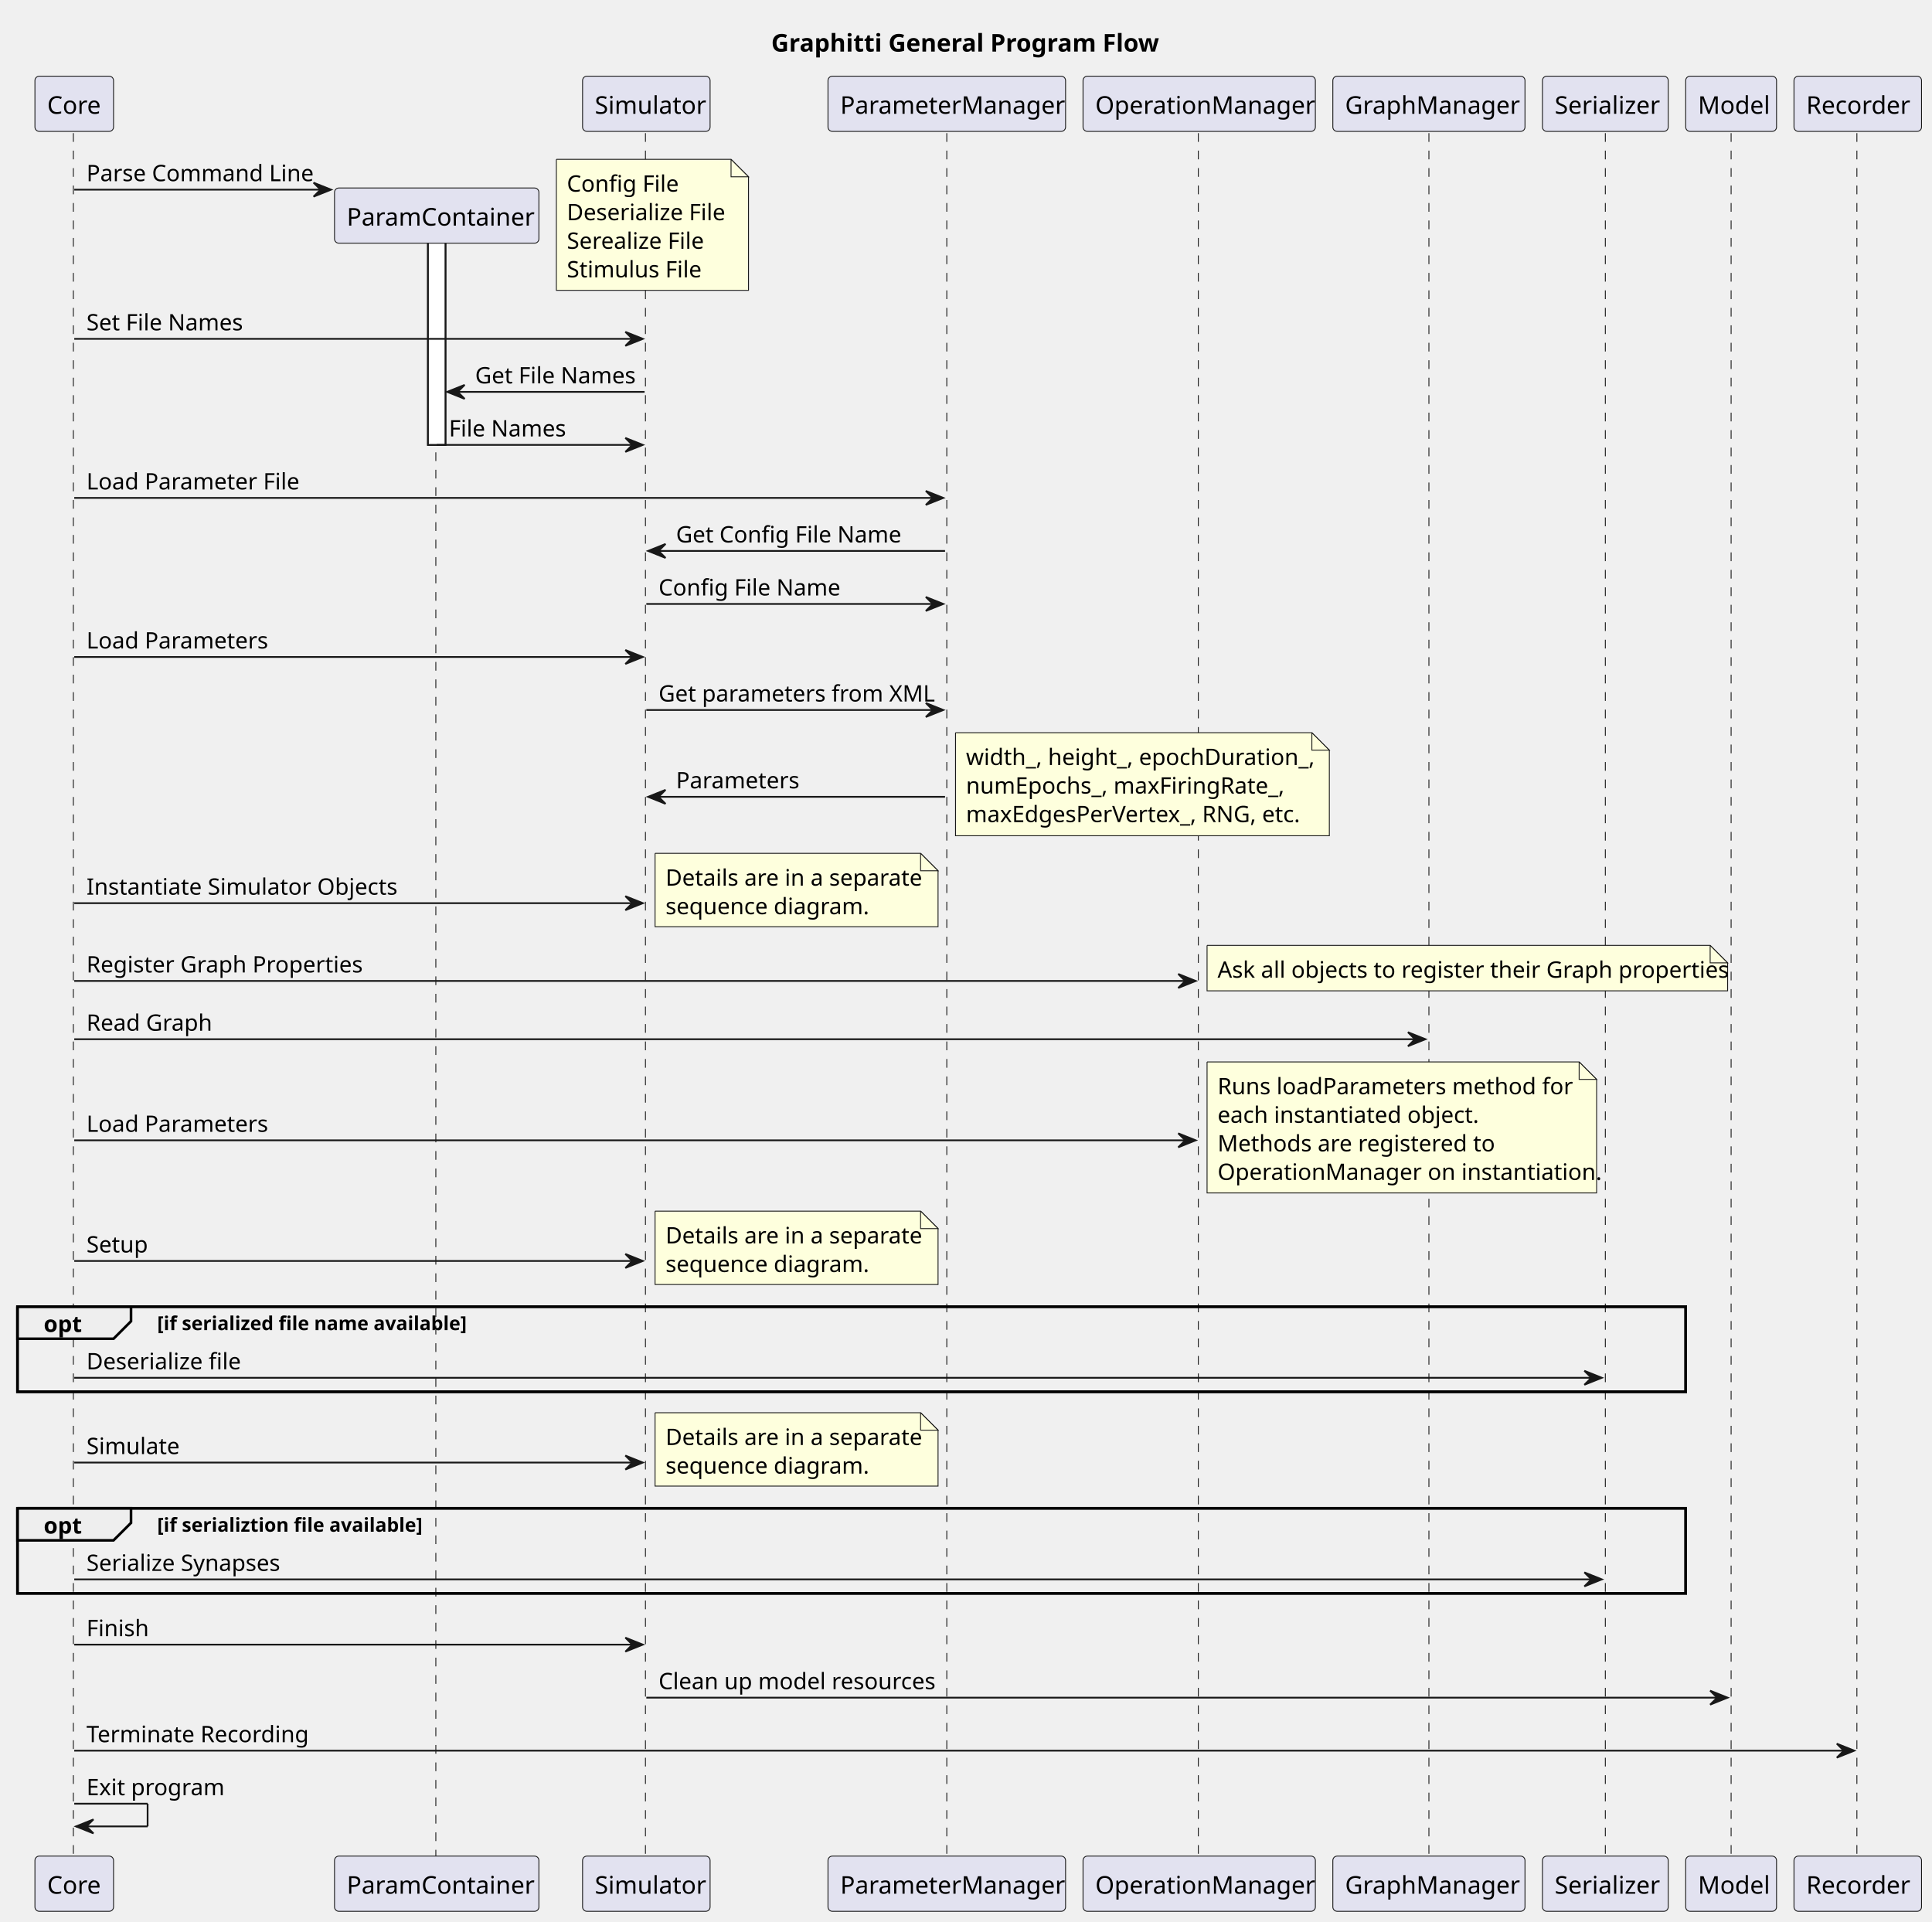
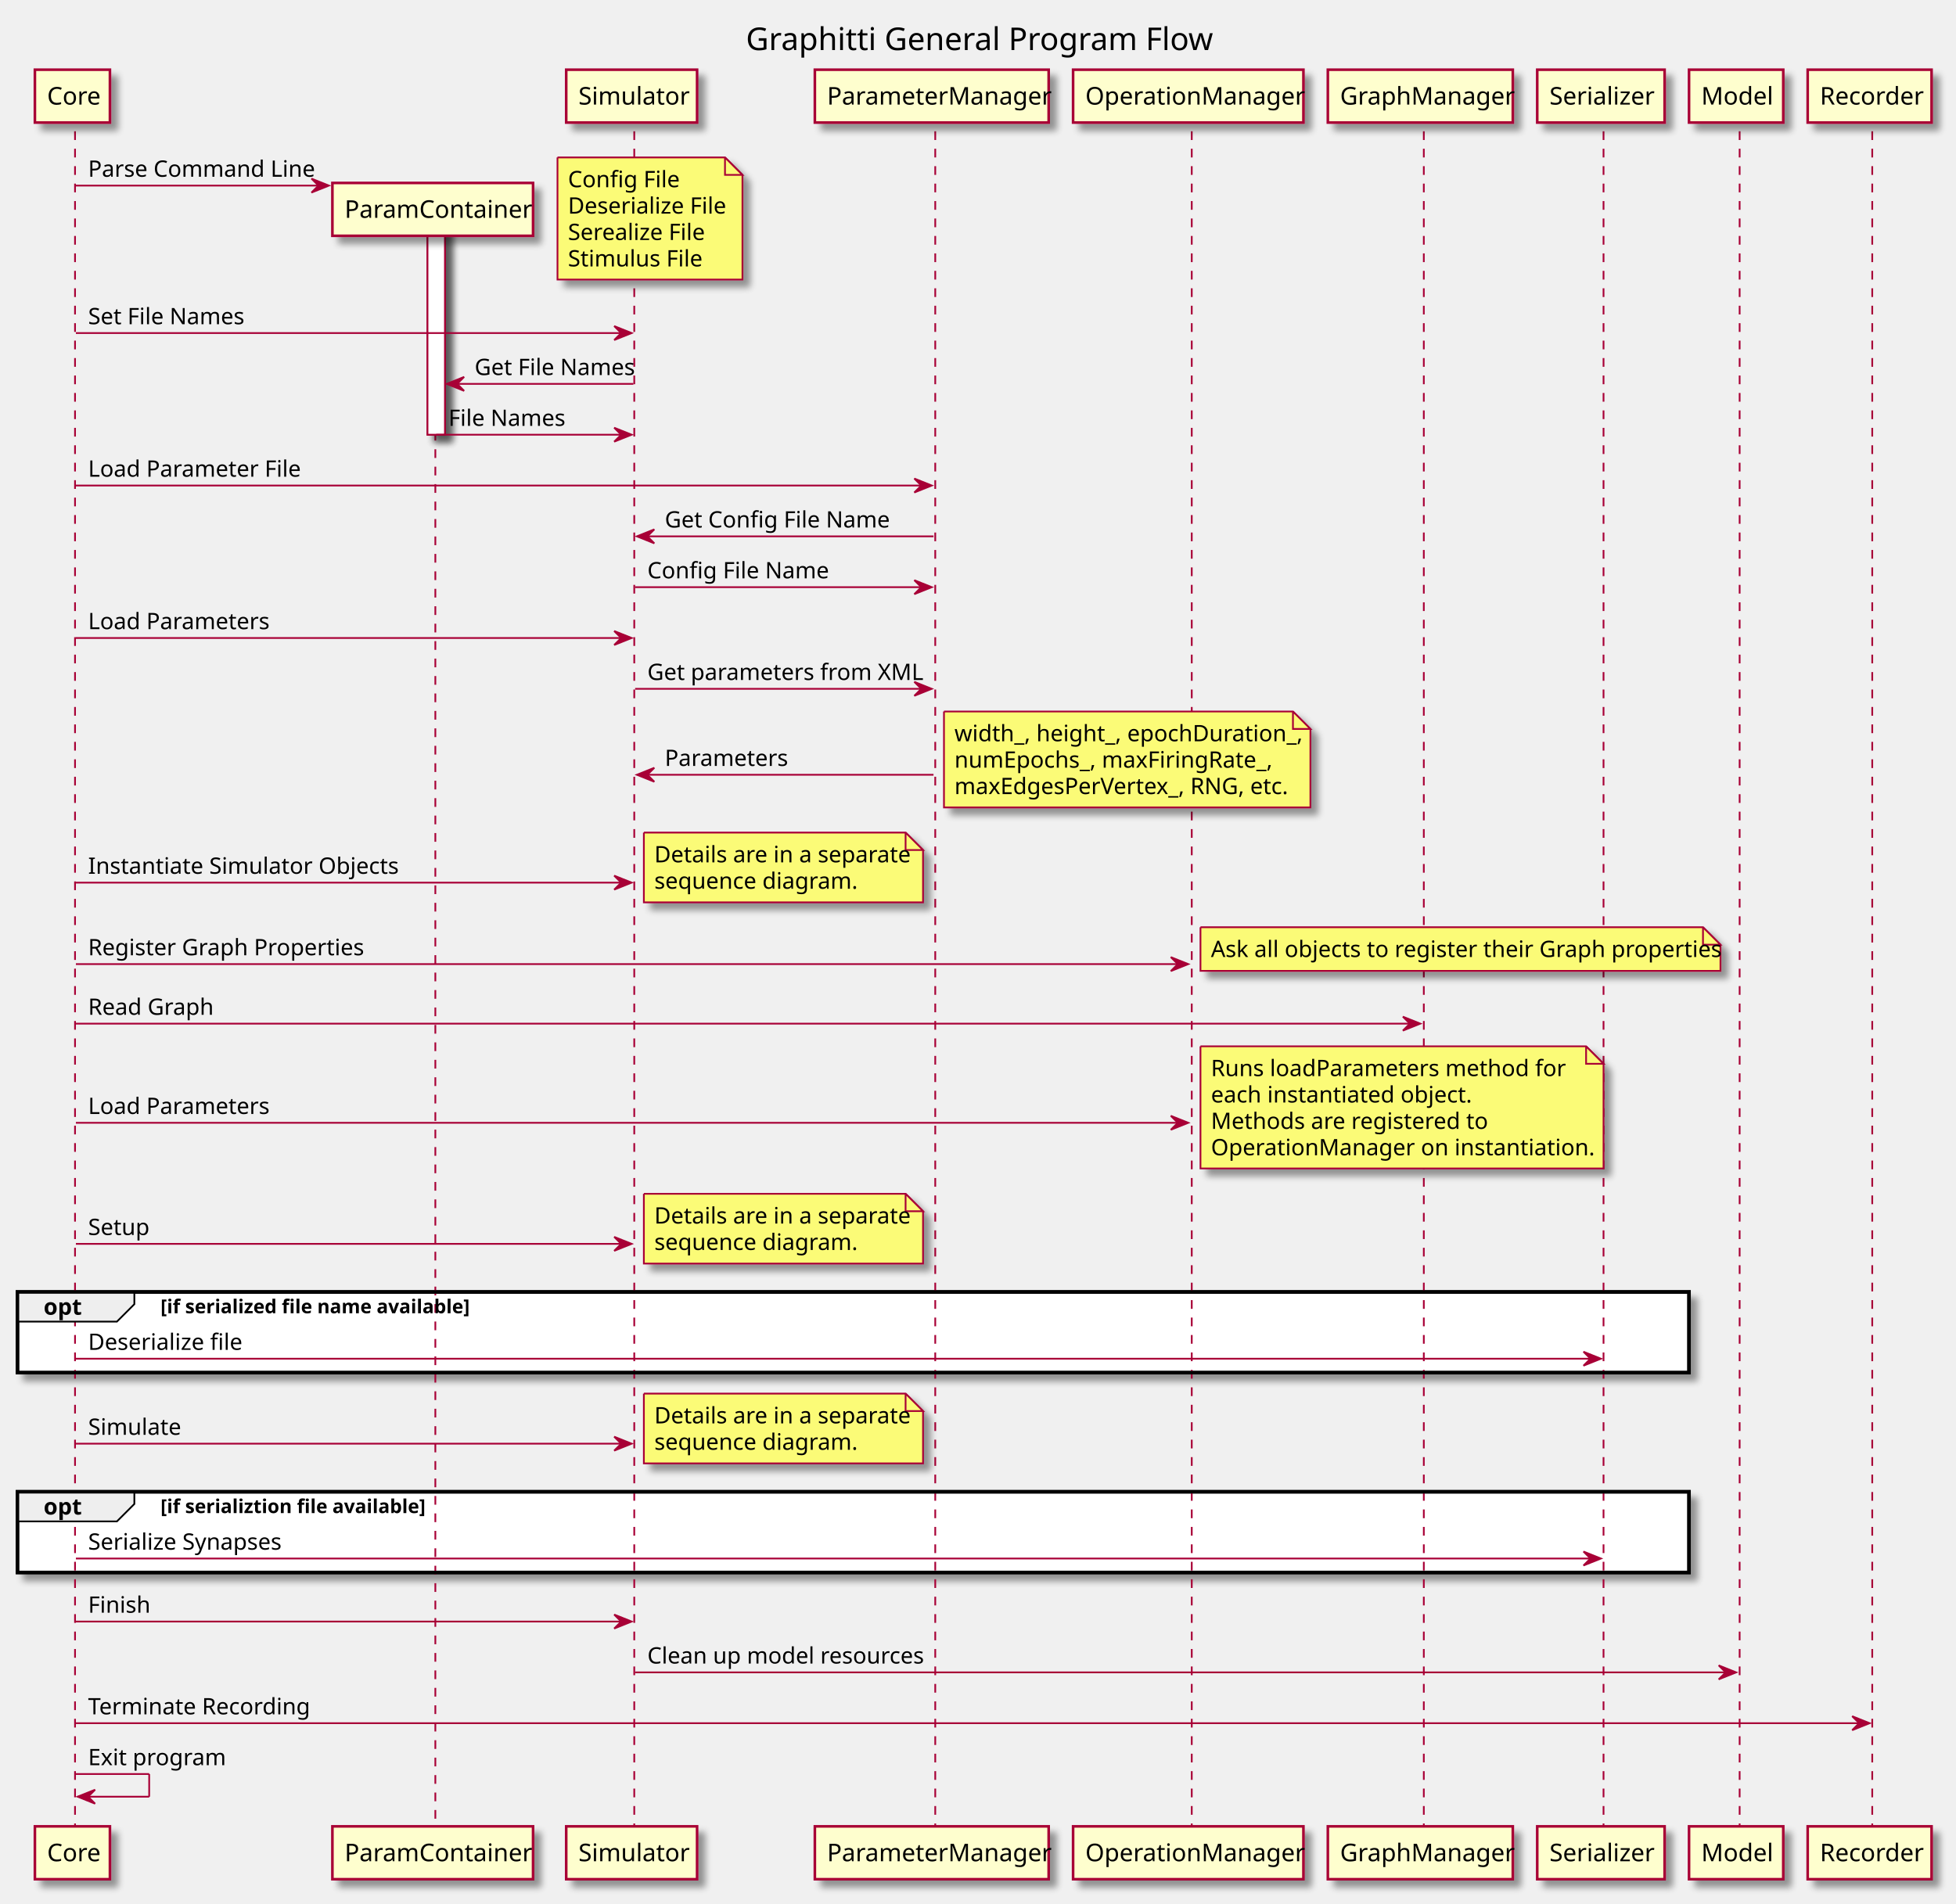
- <svg xmlns="http://www.w3.org/2000/svg" contentStyleType="text/css" height="1100px" preserveAspectRatio="none" style="width:1106px;height:1100px;background:#FFFFFF;" version="1.1" viewBox="0 0 1106 1100" width="1106px" zoomAndPan="magnify">
-   <defs />
+ <svg xmlns="http://www.w3.org/2000/svg" contentScriptType="application/ecmascript" contentStyleType="text/css" height="1091px" preserveAspectRatio="none" style="width:1121px;height:1091px;" version="1.1" viewBox="0 0 1121 1091" width="1121px" zoomAndPan="magnify">
+   <defs>
+     <filter height="300%" id="f3e8uqb66yfx1" width="300%" x="-1" y="-1">
+       <feGaussianBlur result="blurOut" stdDeviation="2.0" />
+       <feColorMatrix in="blurOut" result="blurOut2" type="matrix" values="0 0 0 0 0 0 0 0 0 0 0 0 0 0 0 0 0 0 .4 0" />
+       <feOffset dx="4.0" dy="4.0" in="blurOut2" result="blurOut3" />
+       <feBlend in="SourceGraphic" in2="blurOut3" mode="normal" />
+     </filter>
+   </defs>
  <g>
-     <rect fill="none" height="27.609" id="_title" style="stroke:none;stroke-width:1.0;" width="231" x="436.5" y="10" />
-     <text fill="#000000" font-family="sans-serif" font-size="14" font-weight="bold" lengthAdjust="spacing" textLength="221" x="441.5" y="29.533">Graphitti General Program Flow</text>
-     <rect fill="#FFFFFF" height="136.109" style="stroke:#181818;stroke-width:1.0;" width="10" x="245" y="118.57" />
-     <rect fill="none" height="48.703" style="stroke:#000000;stroke-width:1.5;" width="955" x="10" y="748.008" />
-     <rect fill="none" height="48.703" style="stroke:#000000;stroke-width:1.5;" width="955" x="10" y="863.414" />
-     <line style="stroke:#181818;stroke-width:0.5;stroke-dasharray:5.0,5.0;" x1="42" x2="42" y1="76.219" y2="1063.523" />
-     <line style="stroke:#181818;stroke-width:0.5;stroke-dasharray:5.0,5.0;" x1="249.5" x2="249.5" y1="138.922" y2="1063.523" />
-     <line style="stroke:#181818;stroke-width:0.5;stroke-dasharray:5.0,5.0;" x1="369.5" x2="369.5" y1="76.219" y2="1063.523" />
-     <line style="stroke:#181818;stroke-width:0.5;stroke-dasharray:5.0,5.0;" x1="542" x2="542" y1="76.219" y2="1063.523" />
-     <line style="stroke:#181818;stroke-width:0.5;stroke-dasharray:5.0,5.0;" x1="686" x2="686" y1="76.219" y2="1063.523" />
-     <line style="stroke:#181818;stroke-width:0.5;stroke-dasharray:5.0,5.0;" x1="818" x2="818" y1="76.219" y2="1063.523" />
-     <line style="stroke:#181818;stroke-width:0.5;stroke-dasharray:5.0,5.0;" x1="919" x2="919" y1="76.219" y2="1063.523" />
-     <line style="stroke:#181818;stroke-width:0.5;stroke-dasharray:5.0,5.0;" x1="991" x2="991" y1="76.219" y2="1063.523" />
-     <line style="stroke:#181818;stroke-width:0.5;stroke-dasharray:5.0,5.0;" x1="1063" x2="1063" y1="76.219" y2="1063.523" />
-     <rect fill="#E2E2F0" height="31.609" rx="2.5" ry="2.5" style="stroke:#181818;stroke-width:0.5;" width="45" x="20" y="43.609" />
-     <text fill="#000000" font-family="sans-serif" font-size="14" lengthAdjust="spacing" textLength="31" x="27" y="65.143">Core</text>
-     <rect fill="#E2E2F0" height="31.609" rx="2.5" ry="2.5" style="stroke:#181818;stroke-width:0.5;" width="45" x="20" y="1062.523" />
-     <text fill="#000000" font-family="sans-serif" font-size="14" lengthAdjust="spacing" textLength="31" x="27" y="1084.057">Core</text>
-     <rect fill="#E2E2F0" height="31.609" rx="2.5" ry="2.5" style="stroke:#181818;stroke-width:0.5;" width="117" x="191.5" y="1062.523" />
-     <text fill="#000000" font-family="sans-serif" font-size="14" lengthAdjust="spacing" textLength="103" x="198.5" y="1084.057">ParamContainer</text>
-     <rect fill="#E2E2F0" height="31.609" rx="2.5" ry="2.5" style="stroke:#181818;stroke-width:0.5;" width="73" x="333.5" y="43.609" />
-     <text fill="#000000" font-family="sans-serif" font-size="14" lengthAdjust="spacing" textLength="59" x="340.5" y="65.143">Simulator</text>
-     <rect fill="#E2E2F0" height="31.609" rx="2.5" ry="2.5" style="stroke:#181818;stroke-width:0.5;" width="73" x="333.5" y="1062.523" />
-     <text fill="#000000" font-family="sans-serif" font-size="14" lengthAdjust="spacing" textLength="59" x="340.5" y="1084.057">Simulator</text>
-     <rect fill="#E2E2F0" height="31.609" rx="2.5" ry="2.5" style="stroke:#181818;stroke-width:0.5;" width="136" x="474" y="43.609" />
-     <text fill="#000000" font-family="sans-serif" font-size="14" lengthAdjust="spacing" textLength="122" x="481" y="65.143">ParameterManager</text>
-     <rect fill="#E2E2F0" height="31.609" rx="2.5" ry="2.5" style="stroke:#181818;stroke-width:0.5;" width="136" x="474" y="1062.523" />
-     <text fill="#000000" font-family="sans-serif" font-size="14" lengthAdjust="spacing" textLength="122" x="481" y="1084.057">ParameterManager</text>
-     <rect fill="#E2E2F0" height="31.609" rx="2.5" ry="2.5" style="stroke:#181818;stroke-width:0.5;" width="133" x="620" y="43.609" />
-     <text fill="#000000" font-family="sans-serif" font-size="14" lengthAdjust="spacing" textLength="119" x="627" y="65.143">OperationManager</text>
-     <rect fill="#E2E2F0" height="31.609" rx="2.5" ry="2.5" style="stroke:#181818;stroke-width:0.5;" width="133" x="620" y="1062.523" />
-     <text fill="#000000" font-family="sans-serif" font-size="14" lengthAdjust="spacing" textLength="119" x="627" y="1084.057">OperationManager</text>
-     <rect fill="#E2E2F0" height="31.609" rx="2.5" ry="2.5" style="stroke:#181818;stroke-width:0.5;" width="110" x="763" y="43.609" />
-     <text fill="#000000" font-family="sans-serif" font-size="14" lengthAdjust="spacing" textLength="96" x="770" y="65.143">GraphManager</text>
-     <rect fill="#E2E2F0" height="31.609" rx="2.5" ry="2.5" style="stroke:#181818;stroke-width:0.5;" width="110" x="763" y="1062.523" />
-     <text fill="#000000" font-family="sans-serif" font-size="14" lengthAdjust="spacing" textLength="96" x="770" y="1084.057">GraphManager</text>
-     <rect fill="#E2E2F0" height="31.609" rx="2.5" ry="2.5" style="stroke:#181818;stroke-width:0.5;" width="72" x="883" y="43.609" />
-     <text fill="#000000" font-family="sans-serif" font-size="14" lengthAdjust="spacing" textLength="58" x="890" y="65.143">Serializer</text>
-     <rect fill="#E2E2F0" height="31.609" rx="2.5" ry="2.5" style="stroke:#181818;stroke-width:0.5;" width="72" x="883" y="1062.523" />
-     <text fill="#000000" font-family="sans-serif" font-size="14" lengthAdjust="spacing" textLength="58" x="890" y="1084.057">Serializer</text>
-     <rect fill="#E2E2F0" height="31.609" rx="2.5" ry="2.5" style="stroke:#181818;stroke-width:0.5;" width="52" x="965" y="43.609" />
-     <text fill="#000000" font-family="sans-serif" font-size="14" lengthAdjust="spacing" textLength="38" x="972" y="65.143">Model</text>
-     <rect fill="#E2E2F0" height="31.609" rx="2.5" ry="2.5" style="stroke:#181818;stroke-width:0.5;" width="52" x="965" y="1062.523" />
-     <text fill="#000000" font-family="sans-serif" font-size="14" lengthAdjust="spacing" textLength="38" x="972" y="1084.057">Model</text>
-     <rect fill="#E2E2F0" height="31.609" rx="2.5" ry="2.5" style="stroke:#181818;stroke-width:0.5;" width="73" x="1027" y="43.609" />
-     <text fill="#000000" font-family="sans-serif" font-size="14" lengthAdjust="spacing" textLength="59" x="1034" y="65.143">Recorder</text>
-     <rect fill="#E2E2F0" height="31.609" rx="2.5" ry="2.5" style="stroke:#181818;stroke-width:0.5;" width="73" x="1027" y="1062.523" />
-     <text fill="#000000" font-family="sans-serif" font-size="14" lengthAdjust="spacing" textLength="59" x="1034" y="1084.057">Recorder</text>
-     <rect fill="#FFFFFF" height="136.109" style="stroke:#181818;stroke-width:1.0;" width="10" x="245" y="118.57" />
-     <polygon fill="#181818" points="179.5,104.57,189.5,108.57,179.5,112.57,183.5,108.57" style="stroke:#181818;stroke-width:1.0;" />
-     <line style="stroke:#181818;stroke-width:1.0;" x1="42.5" x2="185.5" y1="108.57" y2="108.57" />
-     <text fill="#000000" font-family="sans-serif" font-size="13" lengthAdjust="spacing" textLength="125" x="49.5" y="103.714">Parse Command Line</text>
-     <rect fill="#E2E2F0" height="31.609" rx="2.5" ry="2.5" style="stroke:#181818;stroke-width:0.5;" width="117" x="191.5" y="107.617" />
-     <text fill="#000000" font-family="sans-serif" font-size="14" lengthAdjust="spacing" textLength="103" x="198.5" y="129.15">ParamContainer</text>
-     <path d="M318.5,91.219 L318.5,166.219 L428.5,166.219 L428.5,101.219 L418.5,91.219 L318.5,91.219 " fill="#FEFFDD" style="stroke:#181818;stroke-width:0.5;" />
-     <path d="M418.5,91.219 L418.5,101.219 L428.5,101.219 L418.5,91.219 " fill="#FEFFDD" style="stroke:#181818;stroke-width:0.5;" />
-     <text fill="#000000" font-family="sans-serif" font-size="13" lengthAdjust="spacing" textLength="61" x="324.5" y="109.714">Config File</text>
-     <text fill="#000000" font-family="sans-serif" font-size="13" lengthAdjust="spacing" textLength="89" x="324.5" y="126.065">Deserialize File</text>
-     <text fill="#000000" font-family="sans-serif" font-size="13" lengthAdjust="spacing" textLength="79" x="324.5" y="142.417">Serealize File</text>
-     <text fill="#000000" font-family="sans-serif" font-size="13" lengthAdjust="spacing" textLength="76" x="324.5" y="158.769">Stimulus File</text>
-     <polygon fill="#181818" points="358,189.977,368,193.977,358,197.977,362,193.977" style="stroke:#181818;stroke-width:1.0;" />
-     <line style="stroke:#181818;stroke-width:1.0;" x1="42.5" x2="364" y1="193.977" y2="193.977" />
-     <text fill="#000000" font-family="sans-serif" font-size="13" lengthAdjust="spacing" textLength="90" x="49.5" y="189.12">Set File Names</text>
-     <polygon fill="#181818" points="266,220.328,256,224.328,266,228.328,262,224.328" style="stroke:#181818;stroke-width:1.0;" />
-     <line style="stroke:#181818;stroke-width:1.0;" x1="260" x2="369" y1="224.328" y2="224.328" />
-     <text fill="#000000" font-family="sans-serif" font-size="13" lengthAdjust="spacing" textLength="91" x="272" y="219.472">Get File Names</text>
-     <polygon fill="#181818" points="358,250.68,368,254.68,358,258.68,362,254.68" style="stroke:#181818;stroke-width:1.0;" />
-     <line style="stroke:#181818;stroke-width:1.0;" x1="250" x2="364" y1="254.68" y2="254.68" />
-     <text fill="#000000" font-family="sans-serif" font-size="13" lengthAdjust="spacing" textLength="66" x="257" y="249.823">File Names</text>
-     <polygon fill="#181818" points="530,281.031,540,285.031,530,289.031,534,285.031" style="stroke:#181818;stroke-width:1.0;" />
-     <line style="stroke:#181818;stroke-width:1.0;" x1="42.5" x2="536" y1="285.031" y2="285.031" />
-     <text fill="#000000" font-family="sans-serif" font-size="13" lengthAdjust="spacing" textLength="117" x="49.5" y="280.175">Load Parameter File</text>
-     <polygon fill="#181818" points="381,311.383,371,315.383,381,319.383,377,315.383" style="stroke:#181818;stroke-width:1.0;" />
-     <line style="stroke:#181818;stroke-width:1.0;" x1="375" x2="541" y1="315.383" y2="315.383" />
-     <text fill="#000000" font-family="sans-serif" font-size="13" lengthAdjust="spacing" textLength="124" x="387" y="310.526">Get Config File Name</text>
-     <polygon fill="#181818" points="530,341.734,540,345.734,530,349.734,534,345.734" style="stroke:#181818;stroke-width:1.0;" />
-     <line style="stroke:#181818;stroke-width:1.0;" x1="370" x2="536" y1="345.734" y2="345.734" />
-     <text fill="#000000" font-family="sans-serif" font-size="13" lengthAdjust="spacing" textLength="99" x="377" y="340.878">Config File Name</text>
-     <polygon fill="#181818" points="358,372.086,368,376.086,358,380.086,362,376.086" style="stroke:#181818;stroke-width:1.0;" />
-     <line style="stroke:#181818;stroke-width:1.0;" x1="42.5" x2="364" y1="376.086" y2="376.086" />
-     <text fill="#000000" font-family="sans-serif" font-size="13" lengthAdjust="spacing" textLength="99" x="49.5" y="371.229">Load Parameters</text>
-     <polygon fill="#181818" points="530,402.438,540,406.438,530,410.438,534,406.438" style="stroke:#181818;stroke-width:1.0;" />
-     <line style="stroke:#181818;stroke-width:1.0;" x1="370" x2="536" y1="406.438" y2="406.438" />
-     <text fill="#000000" font-family="sans-serif" font-size="13" lengthAdjust="spacing" textLength="148" x="377" y="401.581">Get parameters from XML</text>
-     <polygon fill="#181818" points="381,452.141,371,456.141,381,460.141,377,456.141" style="stroke:#181818;stroke-width:1.0;" />
-     <line style="stroke:#181818;stroke-width:1.0;" x1="375" x2="541" y1="456.141" y2="456.141" />
-     <text fill="#000000" font-family="sans-serif" font-size="13" lengthAdjust="spacing" textLength="67" x="387" y="451.284">Parameters</text>
-     <path d="M547,419.438 L547,478.438 L761,478.438 L761,429.438 L751,419.438 L547,419.438 " fill="#FEFFDD" style="stroke:#181818;stroke-width:0.5;" />
-     <path d="M751,419.438 L751,429.438 L761,429.438 L751,419.438 " fill="#FEFFDD" style="stroke:#181818;stroke-width:0.5;" />
-     <text fill="#000000" font-family="sans-serif" font-size="13" lengthAdjust="spacing" textLength="189" x="553" y="437.933">width_, height_, epochDuration_,</text>
-     <text fill="#000000" font-family="sans-serif" font-size="13" lengthAdjust="spacing" textLength="179" x="553" y="454.284">numEpochs_, maxFiringRate_,</text>
-     <text fill="#000000" font-family="sans-serif" font-size="13" lengthAdjust="spacing" textLength="193" x="553" y="470.636">maxEdgesPerVertex_, RNG, etc.</text>
-     <polygon fill="#181818" points="358,513.019,368,517.019,358,521.019,362,517.019" style="stroke:#181818;stroke-width:1.0;" />
-     <line style="stroke:#181818;stroke-width:1.0;" x1="42.5" x2="364" y1="517.019" y2="517.019" />
-     <text fill="#000000" font-family="sans-serif" font-size="13" lengthAdjust="spacing" textLength="168" x="49.5" y="512.163">Instantiate Simulator Objects</text>
-     <path d="M375,488.492 L375,530.492 L537,530.492 L537,498.492 L527,488.492 L375,488.492 " fill="#FEFFDD" style="stroke:#181818;stroke-width:0.5;" />
-     <path d="M527,488.492 L527,498.492 L537,498.492 L527,488.492 " fill="#FEFFDD" style="stroke:#181818;stroke-width:0.5;" />
-     <text fill="#000000" font-family="sans-serif" font-size="13" lengthAdjust="spacing" textLength="141" x="381" y="506.987">Details are in a separate</text>
-     <text fill="#000000" font-family="sans-serif" font-size="13" lengthAdjust="spacing" textLength="110" x="381" y="523.339">sequence diagram.</text>
-     <polygon fill="#181818" points="674.5,557.547,684.5,561.547,674.5,565.547,678.5,561.547" style="stroke:#181818;stroke-width:1.0;" />
-     <line style="stroke:#181818;stroke-width:1.0;" x1="42.5" x2="680.5" y1="561.547" y2="561.547" />
-     <text fill="#000000" font-family="sans-serif" font-size="13" lengthAdjust="spacing" textLength="150" x="49.5" y="556.69">Register Graph Properties</text>
-     <path d="M691,541.195 L691,567.195 L989,567.195 L989,551.195 L979,541.195 L691,541.195 " fill="#FEFFDD" style="stroke:#181818;stroke-width:0.5;" />
-     <path d="M979,541.195 L979,551.195 L989,551.195 L979,541.195 " fill="#FEFFDD" style="stroke:#181818;stroke-width:0.5;" />
-     <text fill="#000000" font-family="sans-serif" font-size="13" lengthAdjust="spacing" textLength="277" x="697" y="559.69">Ask all objects to register their Graph properties</text>
-     <polygon fill="#181818" points="806,590.898,816,594.898,806,598.898,810,594.898" style="stroke:#181818;stroke-width:1.0;" />
-     <line style="stroke:#181818;stroke-width:1.0;" x1="42.5" x2="812" y1="594.898" y2="594.898" />
-     <text fill="#000000" font-family="sans-serif" font-size="13" lengthAdjust="spacing" textLength="69" x="49.5" y="590.042">Read Graph</text>
-     <polygon fill="#181818" points="674.5,648.777,684.5,652.777,674.5,656.777,678.5,652.777" style="stroke:#181818;stroke-width:1.0;" />
-     <line style="stroke:#181818;stroke-width:1.0;" x1="42.5" x2="680.5" y1="652.777" y2="652.777" />
-     <text fill="#000000" font-family="sans-serif" font-size="13" lengthAdjust="spacing" textLength="99" x="49.5" y="647.921">Load Parameters</text>
-     <path d="M691,607.898 L691,682.898 L914,682.898 L914,617.898 L904,607.898 L691,607.898 " fill="#FEFFDD" style="stroke:#181818;stroke-width:0.5;" />
-     <path d="M904,607.898 L904,617.898 L914,617.898 L904,607.898 " fill="#FEFFDD" style="stroke:#181818;stroke-width:0.5;" />
-     <text fill="#000000" font-family="sans-serif" font-size="13" lengthAdjust="spacing" textLength="190" x="697" y="626.394">Runs loadParameters method for</text>
-     <text fill="#000000" font-family="sans-serif" font-size="13" lengthAdjust="spacing" textLength="142" x="697" y="642.745">each instantiated object.</text>
-     <text fill="#000000" font-family="sans-serif" font-size="13" lengthAdjust="spacing" textLength="148" x="697" y="659.097">Methods are registered to</text>
-     <text fill="#000000" font-family="sans-serif" font-size="13" lengthAdjust="spacing" textLength="202" x="697" y="675.448">OperationManager on instantiation.</text>
-     <polygon fill="#181818" points="358,717.832,368,721.832,358,725.832,362,721.832" style="stroke:#181818;stroke-width:1.0;" />
-     <line style="stroke:#181818;stroke-width:1.0;" x1="42.5" x2="364" y1="721.832" y2="721.832" />
-     <text fill="#000000" font-family="sans-serif" font-size="13" lengthAdjust="spacing" textLength="34" x="49.5" y="716.976">Setup</text>
-     <path d="M375,693.305 L375,735.305 L537,735.305 L537,703.305 L527,693.305 L375,693.305 " fill="#FEFFDD" style="stroke:#181818;stroke-width:0.5;" />
-     <path d="M527,693.305 L527,703.305 L537,703.305 L527,693.305 " fill="#FEFFDD" style="stroke:#181818;stroke-width:0.5;" />
-     <text fill="#000000" font-family="sans-serif" font-size="13" lengthAdjust="spacing" textLength="141" x="381" y="711.8">Details are in a separate</text>
-     <text fill="#000000" font-family="sans-serif" font-size="13" lengthAdjust="spacing" textLength="110" x="381" y="728.151">sequence diagram.</text>
-     <path d="M10,748.008 L75,748.008 L75,756.359 L65,766.359 L10,766.359 L10,748.008 " fill="#EEEEEE" style="stroke:#000000;stroke-width:1.5;" />
-     <rect fill="none" height="48.703" style="stroke:#000000;stroke-width:1.5;" width="955" x="10" y="748.008" />
-     <text fill="#000000" font-family="sans-serif" font-size="13" font-weight="bold" lengthAdjust="spacing" textLength="20" x="25" y="762.503">opt</text>
-     <text fill="#000000" font-family="sans-serif" font-size="11" font-weight="bold" lengthAdjust="spacing" textLength="176" x="90" y="761.427">[if serialized file name available]</text>
-     <polygon fill="#181818" points="907,784.711,917,788.711,907,792.711,911,788.711" style="stroke:#181818;stroke-width:1.0;" />
-     <line style="stroke:#181818;stroke-width:1.0;" x1="42.5" x2="913" y1="788.711" y2="788.711" />
-     <text fill="#000000" font-family="sans-serif" font-size="13" lengthAdjust="spacing" textLength="84" x="49.5" y="783.855">Deserialize file</text>
-     <polygon fill="#181818" points="358,833.238,368,837.238,358,841.238,362,837.238" style="stroke:#181818;stroke-width:1.0;" />
-     <line style="stroke:#181818;stroke-width:1.0;" x1="42.5" x2="364" y1="837.238" y2="837.238" />
-     <text fill="#000000" font-family="sans-serif" font-size="13" lengthAdjust="spacing" textLength="51" x="49.5" y="832.382">Simulate</text>
-     <path d="M375,808.711 L375,850.711 L537,850.711 L537,818.711 L527,808.711 L375,808.711 " fill="#FEFFDD" style="stroke:#181818;stroke-width:0.5;" />
-     <path d="M527,808.711 L527,818.711 L537,818.711 L527,808.711 " fill="#FEFFDD" style="stroke:#181818;stroke-width:0.5;" />
-     <text fill="#000000" font-family="sans-serif" font-size="13" lengthAdjust="spacing" textLength="141" x="381" y="827.206">Details are in a separate</text>
-     <text fill="#000000" font-family="sans-serif" font-size="13" lengthAdjust="spacing" textLength="110" x="381" y="843.558">sequence diagram.</text>
-     <path d="M10,863.414 L75,863.414 L75,871.766 L65,881.766 L10,881.766 L10,863.414 " fill="#EEEEEE" style="stroke:#000000;stroke-width:1.5;" />
-     <rect fill="none" height="48.703" style="stroke:#000000;stroke-width:1.5;" width="955" x="10" y="863.414" />
-     <text fill="#000000" font-family="sans-serif" font-size="13" font-weight="bold" lengthAdjust="spacing" textLength="20" x="25" y="877.909">opt</text>
-     <text fill="#000000" font-family="sans-serif" font-size="11" font-weight="bold" lengthAdjust="spacing" textLength="149" x="90" y="876.833">[if serializtion file available]</text>
-     <polygon fill="#181818" points="907,900.117,917,904.117,907,908.117,911,904.117" style="stroke:#181818;stroke-width:1.0;" />
-     <line style="stroke:#181818;stroke-width:1.0;" x1="42.5" x2="913" y1="904.117" y2="904.117" />
-     <text fill="#000000" font-family="sans-serif" font-size="13" lengthAdjust="spacing" textLength="112" x="49.5" y="899.261">Serialize Synapses</text>
-     <polygon fill="#181818" points="358,937.469,368,941.469,358,945.469,362,941.469" style="stroke:#181818;stroke-width:1.0;" />
-     <line style="stroke:#181818;stroke-width:1.0;" x1="42.5" x2="364" y1="941.469" y2="941.469" />
-     <text fill="#000000" font-family="sans-serif" font-size="13" lengthAdjust="spacing" textLength="35" x="49.5" y="936.612">Finish</text>
-     <polygon fill="#181818" points="979,967.82,989,971.82,979,975.82,983,971.82" style="stroke:#181818;stroke-width:1.0;" />
-     <line style="stroke:#181818;stroke-width:1.0;" x1="370" x2="985" y1="971.82" y2="971.82" />
-     <text fill="#000000" font-family="sans-serif" font-size="13" lengthAdjust="spacing" textLength="151" x="377" y="966.964">Clean up model resources</text>
-     <polygon fill="#181818" points="1051.5,998.172,1061.5,1002.172,1051.5,1006.172,1055.5,1002.172" style="stroke:#181818;stroke-width:1.0;" />
-     <line style="stroke:#181818;stroke-width:1.0;" x1="42.5" x2="1057.5" y1="1002.172" y2="1002.172" />
-     <text fill="#000000" font-family="sans-serif" font-size="13" lengthAdjust="spacing" textLength="119" x="49.5" y="997.315">Terminate Recording</text>
-     <line style="stroke:#181818;stroke-width:1.0;" x1="42.5" x2="84.5" y1="1032.523" y2="1032.523" />
-     <line style="stroke:#181818;stroke-width:1.0;" x1="84.5" x2="84.5" y1="1032.523" y2="1045.523" />
-     <line style="stroke:#181818;stroke-width:1.0;" x1="43.5" x2="84.5" y1="1045.523" y2="1045.523" />
-     <polygon fill="#181818" points="53.5,1041.523,43.5,1045.523,53.5,1049.523,49.5,1045.523" style="stroke:#181818;stroke-width:1.0;" />
-     <text fill="#000000" font-family="sans-serif" font-size="13" lengthAdjust="spacing" textLength="74" x="49.5" y="1027.667">Exit program</text>
+     <text fill="#000000" font-family="sans-serif" font-size="18" lengthAdjust="spacingAndGlyphs" textLength="261" x="427.5" y="28.708">Graphitti General Program Flow</text>
+     <rect fill="#FFFFFF" filter="url(#f3e8uqb66yfx1)" height="132.797" style="stroke:#A80036;stroke-width:1.0;" width="10" x="245" y="116.383" />
+     <rect fill="#FFFFFF" filter="url(#f3e8uqb66yfx1)" height="46.266" style="stroke:#000000;stroke-width:2.0;" width="958" x="10" y="740.57" />
+     <rect fill="#FFFFFF" filter="url(#f3e8uqb66yfx1)" height="46.266" style="stroke:#000000;stroke-width:2.0;" width="958" x="10" y="855.102" />
+     <line style="stroke:#A80036;stroke-width:1.0;stroke-dasharray:5.0,5.0;" x1="43" x2="43" y1="75.25" y2="1047.898" />
+     <line style="stroke:#A80036;stroke-width:1.0;stroke-dasharray:5.0,5.0;" x1="249.5" x2="249.5" y1="137.516" y2="1047.898" />
+     <line style="stroke:#A80036;stroke-width:1.0;stroke-dasharray:5.0,5.0;" x1="363.5" x2="363.5" y1="75.25" y2="1047.898" />
+     <line style="stroke:#A80036;stroke-width:1.0;stroke-dasharray:5.0,5.0;" x1="536" x2="536" y1="75.25" y2="1047.898" />
+     <line style="stroke:#A80036;stroke-width:1.0;stroke-dasharray:5.0,5.0;" x1="683" x2="683" y1="75.25" y2="1047.898" />
+     <line style="stroke:#A80036;stroke-width:1.0;stroke-dasharray:5.0,5.0;" x1="816" x2="816" y1="75.25" y2="1047.898" />
+     <line style="stroke:#A80036;stroke-width:1.0;stroke-dasharray:5.0,5.0;" x1="919" x2="919" y1="75.25" y2="1047.898" />
+     <line style="stroke:#A80036;stroke-width:1.0;stroke-dasharray:5.0,5.0;" x1="997" x2="997" y1="75.25" y2="1047.898" />
+     <line style="stroke:#A80036;stroke-width:1.0;stroke-dasharray:5.0,5.0;" x1="1073" x2="1073" y1="75.25" y2="1047.898" />
+     <rect fill="#FEFECE" filter="url(#f3e8uqb66yfx1)" height="30.297" style="stroke:#A80036;stroke-width:1.5;" width="43" x="20" y="39.953" />
+     <text fill="#000000" font-family="sans-serif" font-size="14" lengthAdjust="spacingAndGlyphs" textLength="29" x="27" y="59.948">Core</text>
+     <rect fill="#FEFECE" filter="url(#f3e8uqb66yfx1)" height="30.297" style="stroke:#A80036;stroke-width:1.5;" width="43" x="20" y="1046.898" />
+     <text fill="#000000" font-family="sans-serif" font-size="14" lengthAdjust="spacingAndGlyphs" textLength="29" x="27" y="1066.894">Core</text>
+     <rect fill="#FEFECE" filter="url(#f3e8uqb66yfx1)" height="30.297" style="stroke:#A80036;stroke-width:1.5;" width="115" x="190.5" y="1046.898" />
+     <text fill="#000000" font-family="sans-serif" font-size="14" lengthAdjust="spacingAndGlyphs" textLength="101" x="197.5" y="1066.894">ParamContainer</text>
+     <rect fill="#FEFECE" filter="url(#f3e8uqb66yfx1)" height="30.297" style="stroke:#A80036;stroke-width:1.5;" width="75" x="324.5" y="39.953" />
+     <text fill="#000000" font-family="sans-serif" font-size="14" lengthAdjust="spacingAndGlyphs" textLength="61" x="331.5" y="59.948">Simulator</text>
+     <rect fill="#FEFECE" filter="url(#f3e8uqb66yfx1)" height="30.297" style="stroke:#A80036;stroke-width:1.5;" width="75" x="324.5" y="1046.898" />
+     <text fill="#000000" font-family="sans-serif" font-size="14" lengthAdjust="spacingAndGlyphs" textLength="61" x="331.5" y="1066.894">Simulator</text>
+     <rect fill="#FEFECE" filter="url(#f3e8uqb66yfx1)" height="30.297" style="stroke:#A80036;stroke-width:1.5;" width="134" x="467" y="39.953" />
+     <text fill="#000000" font-family="sans-serif" font-size="14" lengthAdjust="spacingAndGlyphs" textLength="120" x="474" y="59.948">ParameterManager</text>
+     <rect fill="#FEFECE" filter="url(#f3e8uqb66yfx1)" height="30.297" style="stroke:#A80036;stroke-width:1.5;" width="134" x="467" y="1046.898" />
+     <text fill="#000000" font-family="sans-serif" font-size="14" lengthAdjust="spacingAndGlyphs" textLength="120" x="474" y="1066.894">ParameterManager</text>
+     <rect fill="#FEFECE" filter="url(#f3e8uqb66yfx1)" height="30.297" style="stroke:#A80036;stroke-width:1.5;" width="132" x="615" y="39.953" />
+     <text fill="#000000" font-family="sans-serif" font-size="14" lengthAdjust="spacingAndGlyphs" textLength="118" x="622" y="59.948">OperationManager</text>
+     <rect fill="#FEFECE" filter="url(#f3e8uqb66yfx1)" height="30.297" style="stroke:#A80036;stroke-width:1.5;" width="132" x="615" y="1046.898" />
+     <text fill="#000000" font-family="sans-serif" font-size="14" lengthAdjust="spacingAndGlyphs" textLength="118" x="622" y="1066.894">OperationManager</text>
+     <rect fill="#FEFECE" filter="url(#f3e8uqb66yfx1)" height="30.297" style="stroke:#A80036;stroke-width:1.5;" width="106" x="761" y="39.953" />
+     <text fill="#000000" font-family="sans-serif" font-size="14" lengthAdjust="spacingAndGlyphs" textLength="92" x="768" y="59.948">GraphManager</text>
+     <rect fill="#FEFECE" filter="url(#f3e8uqb66yfx1)" height="30.297" style="stroke:#A80036;stroke-width:1.5;" width="106" x="761" y="1046.898" />
+     <text fill="#000000" font-family="sans-serif" font-size="14" lengthAdjust="spacingAndGlyphs" textLength="92" x="768" y="1066.894">GraphManager</text>
+     <rect fill="#FEFECE" filter="url(#f3e8uqb66yfx1)" height="30.297" style="stroke:#A80036;stroke-width:1.5;" width="73" x="881" y="39.953" />
+     <text fill="#000000" font-family="sans-serif" font-size="14" lengthAdjust="spacingAndGlyphs" textLength="59" x="888" y="59.948">Serializer</text>
+     <rect fill="#FEFECE" filter="url(#f3e8uqb66yfx1)" height="30.297" style="stroke:#A80036;stroke-width:1.5;" width="73" x="881" y="1046.898" />
+     <text fill="#000000" font-family="sans-serif" font-size="14" lengthAdjust="spacingAndGlyphs" textLength="59" x="888" y="1066.894">Serializer</text>
+     <rect fill="#FEFECE" filter="url(#f3e8uqb66yfx1)" height="30.297" style="stroke:#A80036;stroke-width:1.5;" width="54" x="968" y="39.953" />
+     <text fill="#000000" font-family="sans-serif" font-size="14" lengthAdjust="spacingAndGlyphs" textLength="40" x="975" y="59.948">Model</text>
+     <rect fill="#FEFECE" filter="url(#f3e8uqb66yfx1)" height="30.297" style="stroke:#A80036;stroke-width:1.5;" width="54" x="968" y="1046.898" />
+     <text fill="#000000" font-family="sans-serif" font-size="14" lengthAdjust="spacingAndGlyphs" textLength="40" x="975" y="1066.894">Model</text>
+     <rect fill="#FEFECE" filter="url(#f3e8uqb66yfx1)" height="30.297" style="stroke:#A80036;stroke-width:1.5;" width="71" x="1036" y="39.953" />
+     <text fill="#000000" font-family="sans-serif" font-size="14" lengthAdjust="spacingAndGlyphs" textLength="57" x="1043" y="59.948">Recorder</text>
+     <rect fill="#FEFECE" filter="url(#f3e8uqb66yfx1)" height="30.297" style="stroke:#A80036;stroke-width:1.5;" width="71" x="1036" y="1046.898" />
+     <text fill="#000000" font-family="sans-serif" font-size="14" lengthAdjust="spacingAndGlyphs" textLength="57" x="1043" y="1066.894">Recorder</text>
+     <rect fill="#FFFFFF" filter="url(#f3e8uqb66yfx1)" height="132.797" style="stroke:#A80036;stroke-width:1.0;" width="10" x="245" y="116.383" />
+     <polygon fill="#A80036" points="178.5,102.383,188.5,106.383,178.5,110.383,182.5,106.383" style="stroke:#A80036;stroke-width:1.0;" />
+     <line style="stroke:#A80036;stroke-width:1.0;" x1="43.5" x2="184.5" y1="106.383" y2="106.383" />
+     <text fill="#000000" font-family="sans-serif" font-size="13" lengthAdjust="spacingAndGlyphs" textLength="123" x="50.5" y="101.317">Parse Command Line</text>
+     <rect fill="#FEFECE" filter="url(#f3e8uqb66yfx1)" height="30.297" style="stroke:#A80036;stroke-width:1.5;" width="115" x="190.5" y="104.867" />
+     <text fill="#000000" font-family="sans-serif" font-size="14" lengthAdjust="spacingAndGlyphs" textLength="101" x="197.5" y="124.862">ParamContainer</text>
+     <path d="M319.5,90.25 L319.5,160.25 L425.5,160.25 L425.5,100.25 L415.5,90.25 L319.5,90.25 " fill="#FBFB77" filter="url(#f3e8uqb66yfx1)" style="stroke:#A80036;stroke-width:1.0;" />
+     <path d="M415.5,90.25 L415.5,100.25 L425.5,100.25 L415.5,90.25 " fill="#FBFB77" style="stroke:#A80036;stroke-width:1.0;" />
+     <text fill="#000000" font-family="sans-serif" font-size="13" lengthAdjust="spacingAndGlyphs" textLength="60" x="325.5" y="107.317">Config File</text>
+     <text fill="#000000" font-family="sans-serif" font-size="13" lengthAdjust="spacingAndGlyphs" textLength="85" x="325.5" y="122.45">Deserialize File</text>
+     <text fill="#000000" font-family="sans-serif" font-size="13" lengthAdjust="spacingAndGlyphs" textLength="74" x="325.5" y="137.583">Serealize File</text>
+     <text fill="#000000" font-family="sans-serif" font-size="13" lengthAdjust="spacingAndGlyphs" textLength="72" x="325.5" y="152.715">Stimulus File</text>
+     <polygon fill="#A80036" points="352,186.914,362,190.914,352,194.914,356,190.914" style="stroke:#A80036;stroke-width:1.0;" />
+     <line style="stroke:#A80036;stroke-width:1.0;" x1="43.5" x2="358" y1="190.914" y2="190.914" />
+     <text fill="#000000" font-family="sans-serif" font-size="13" lengthAdjust="spacingAndGlyphs" textLength="83" x="50.5" y="185.848">Set File Names</text>
+     <polygon fill="#A80036" points="266,216.047,256,220.047,266,224.047,262,220.047" style="stroke:#A80036;stroke-width:1.0;" />
+     <line style="stroke:#A80036;stroke-width:1.0;" x1="260" x2="363" y1="220.047" y2="220.047" />
+     <text fill="#000000" font-family="sans-serif" font-size="13" lengthAdjust="spacingAndGlyphs" textLength="85" x="272" y="214.981">Get File Names</text>
+     <polygon fill="#A80036" points="352,245.18,362,249.18,352,253.18,356,249.18" style="stroke:#A80036;stroke-width:1.0;" />
+     <line style="stroke:#A80036;stroke-width:1.0;" x1="250" x2="358" y1="249.18" y2="249.18" />
+     <text fill="#000000" font-family="sans-serif" font-size="13" lengthAdjust="spacingAndGlyphs" textLength="62" x="257" y="244.114">File Names</text>
+     <polygon fill="#A80036" points="524,274.312,534,278.312,524,282.312,528,278.312" style="stroke:#A80036;stroke-width:1.0;" />
+     <line style="stroke:#A80036;stroke-width:1.0;" x1="43.5" x2="530" y1="278.312" y2="278.312" />
+     <text fill="#000000" font-family="sans-serif" font-size="13" lengthAdjust="spacingAndGlyphs" textLength="114" x="50.5" y="273.247">Load Parameter File</text>
+     <polygon fill="#A80036" points="375,303.445,365,307.445,375,311.445,371,307.445" style="stroke:#A80036;stroke-width:1.0;" />
+     <line style="stroke:#A80036;stroke-width:1.0;" x1="369" x2="535" y1="307.445" y2="307.445" />
+     <text fill="#000000" font-family="sans-serif" font-size="13" lengthAdjust="spacingAndGlyphs" textLength="120" x="381" y="302.379">Get Config File Name</text>
+     <polygon fill="#A80036" points="524,332.578,534,336.578,524,340.578,528,336.578" style="stroke:#A80036;stroke-width:1.0;" />
+     <line style="stroke:#A80036;stroke-width:1.0;" x1="364" x2="530" y1="336.578" y2="336.578" />
+     <text fill="#000000" font-family="sans-serif" font-size="13" lengthAdjust="spacingAndGlyphs" textLength="97" x="371" y="331.512">Config File Name</text>
+     <polygon fill="#A80036" points="352,361.711,362,365.711,352,369.711,356,365.711" style="stroke:#A80036;stroke-width:1.0;" />
+     <line style="stroke:#A80036;stroke-width:1.0;" x1="43.5" x2="358" y1="365.711" y2="365.711" />
+     <text fill="#000000" font-family="sans-serif" font-size="13" lengthAdjust="spacingAndGlyphs" textLength="98" x="50.5" y="360.645">Load Parameters</text>
+     <polygon fill="#A80036" points="524,390.844,534,394.844,524,398.844,528,394.844" style="stroke:#A80036;stroke-width:1.0;" />
+     <line style="stroke:#A80036;stroke-width:1.0;" x1="364" x2="530" y1="394.844" y2="394.844" />
+     <text fill="#000000" font-family="sans-serif" font-size="13" lengthAdjust="spacingAndGlyphs" textLength="148" x="371" y="389.778">Get parameters from XML</text>
+     <polygon fill="#A80036" points="375,440.109,365,444.109,375,448.109,371,444.109" style="stroke:#A80036;stroke-width:1.0;" />
+     <line style="stroke:#A80036;stroke-width:1.0;" x1="369" x2="535" y1="444.109" y2="444.109" />
+     <text fill="#000000" font-family="sans-serif" font-size="13" lengthAdjust="spacingAndGlyphs" textLength="66" x="381" y="439.043">Parameters</text>
+     <path d="M541,407.844 L541,462.844 L751,462.844 L751,417.844 L741,407.844 L541,407.844 " fill="#FBFB77" filter="url(#f3e8uqb66yfx1)" style="stroke:#A80036;stroke-width:1.0;" />
+     <path d="M741,407.844 L741,417.844 L751,417.844 L741,407.844 " fill="#FBFB77" style="stroke:#A80036;stroke-width:1.0;" />
+     <text fill="#000000" font-family="sans-serif" font-size="13" lengthAdjust="spacingAndGlyphs" textLength="189" x="547" y="424.911">width_, height_, epochDuration_,</text>
+     <text fill="#000000" font-family="sans-serif" font-size="13" lengthAdjust="spacingAndGlyphs" textLength="172" x="547" y="440.043">numEpochs_, maxFiringRate_,</text>
+     <text fill="#000000" font-family="sans-serif" font-size="13" lengthAdjust="spacingAndGlyphs" textLength="179" x="547" y="455.176">maxEdgesPerVertex_, RNG, etc.</text>
+     <polygon fill="#A80036" points="352,501.941,362,505.941,352,509.941,356,505.941" style="stroke:#A80036;stroke-width:1.0;" />
+     <line style="stroke:#A80036;stroke-width:1.0;" x1="43.5" x2="358" y1="505.941" y2="505.941" />
+     <text fill="#000000" font-family="sans-serif" font-size="13" lengthAdjust="spacingAndGlyphs" textLength="169" x="50.5" y="500.875">Instantiate Simulator Objects</text>
+     <path d="M369,477.242 L369,517.242 L529,517.242 L529,487.242 L519,477.242 L369,477.242 " fill="#FBFB77" filter="url(#f3e8uqb66yfx1)" style="stroke:#A80036;stroke-width:1.0;" />
+     <path d="M519,477.242 L519,487.242 L529,487.242 L519,477.242 " fill="#FBFB77" style="stroke:#A80036;stroke-width:1.0;" />
+     <text fill="#000000" font-family="sans-serif" font-size="13" lengthAdjust="spacingAndGlyphs" textLength="139" x="375" y="494.309">Details are in a separate</text>
+     <text fill="#000000" font-family="sans-serif" font-size="13" lengthAdjust="spacingAndGlyphs" textLength="111" x="375" y="509.442">sequence diagram.</text>
+     <polygon fill="#A80036" points="671,548.641,681,552.641,671,556.641,675,552.641" style="stroke:#A80036;stroke-width:1.0;" />
+     <line style="stroke:#A80036;stroke-width:1.0;" x1="43.5" x2="677" y1="552.641" y2="552.641" />
+     <text fill="#000000" font-family="sans-serif" font-size="13" lengthAdjust="spacingAndGlyphs" textLength="150" x="50.5" y="547.575">Register Graph Properties</text>
+     <path d="M688,531.508 L688,556.508 L986,556.508 L986,541.508 L976,531.508 L688,531.508 " fill="#FBFB77" filter="url(#f3e8uqb66yfx1)" style="stroke:#A80036;stroke-width:1.0;" />
+     <path d="M976,531.508 L976,541.508 L986,541.508 L976,531.508 " fill="#FBFB77" style="stroke:#A80036;stroke-width:1.0;" />
+     <text fill="#000000" font-family="sans-serif" font-size="13" lengthAdjust="spacingAndGlyphs" textLength="277" x="694" y="548.575">Ask all objects to register their Graph properties</text>
+     <polygon fill="#A80036" points="804,582.773,814,586.773,804,590.773,808,586.773" style="stroke:#A80036;stroke-width:1.0;" />
+     <line style="stroke:#A80036;stroke-width:1.0;" x1="43.5" x2="810" y1="586.773" y2="586.773" />
+     <text fill="#000000" font-family="sans-serif" font-size="13" lengthAdjust="spacingAndGlyphs" textLength="70" x="50.5" y="581.707">Read Graph</text>
+     <polygon fill="#A80036" points="671,639.606,681,643.606,671,647.606,675,643.606" style="stroke:#A80036;stroke-width:1.0;" />
+     <line style="stroke:#A80036;stroke-width:1.0;" x1="43.5" x2="677" y1="643.606" y2="643.606" />
+     <text fill="#000000" font-family="sans-serif" font-size="13" lengthAdjust="spacingAndGlyphs" textLength="98" x="50.5" y="638.54">Load Parameters</text>
+     <path d="M688,599.773 L688,669.773 L919,669.773 L919,609.773 L909,599.773 L688,599.773 " fill="#FBFB77" filter="url(#f3e8uqb66yfx1)" style="stroke:#A80036;stroke-width:1.0;" />
+     <path d="M909,599.773 L909,609.773 L919,609.773 L909,599.773 " fill="#FBFB77" style="stroke:#A80036;stroke-width:1.0;" />
+     <text fill="#000000" font-family="sans-serif" font-size="13" lengthAdjust="spacingAndGlyphs" textLength="194" x="694" y="616.84">Runs loadParameters method for</text>
+     <text fill="#000000" font-family="sans-serif" font-size="13" lengthAdjust="spacingAndGlyphs" textLength="142" x="694" y="631.973">each instantiated object.</text>
+     <text fill="#000000" font-family="sans-serif" font-size="13" lengthAdjust="spacingAndGlyphs" textLength="151" x="694" y="647.106">Methods are registered to</text>
+     <text fill="#000000" font-family="sans-serif" font-size="13" lengthAdjust="spacingAndGlyphs" textLength="210" x="694" y="662.239">OperationManager on instantiation.</text>
+     <polygon fill="#A80036" points="352,709.004,362,713.004,352,717.004,356,713.004" style="stroke:#A80036;stroke-width:1.0;" />
+     <line style="stroke:#A80036;stroke-width:1.0;" x1="43.5" x2="358" y1="713.004" y2="713.004" />
+     <text fill="#000000" font-family="sans-serif" font-size="13" lengthAdjust="spacingAndGlyphs" textLength="34" x="50.5" y="707.938">Setup</text>
+     <path d="M369,684.305 L369,724.305 L529,724.305 L529,694.305 L519,684.305 L369,684.305 " fill="#FBFB77" filter="url(#f3e8uqb66yfx1)" style="stroke:#A80036;stroke-width:1.0;" />
+     <path d="M519,684.305 L519,694.305 L529,694.305 L519,684.305 " fill="#FBFB77" style="stroke:#A80036;stroke-width:1.0;" />
+     <text fill="#000000" font-family="sans-serif" font-size="13" lengthAdjust="spacingAndGlyphs" textLength="139" x="375" y="701.372">Details are in a separate</text>
+     <text fill="#000000" font-family="sans-serif" font-size="13" lengthAdjust="spacingAndGlyphs" textLength="111" x="375" y="716.504">sequence diagram.</text>
+     <path d="M10,740.57 L77,740.57 L77,747.57 L67,757.57 L10,757.57 L10,740.57 " fill="#EEEEEE" style="stroke:#000000;stroke-width:1.0;" />
+     <rect fill="none" height="46.266" style="stroke:#000000;stroke-width:2.0;" width="958" x="10" y="740.57" />
+     <text fill="#000000" font-family="sans-serif" font-size="13" font-weight="bold" lengthAdjust="spacingAndGlyphs" textLength="22" x="25" y="753.637">opt</text>
+     <text fill="#000000" font-family="sans-serif" font-size="11" font-weight="bold" lengthAdjust="spacingAndGlyphs" textLength="170" x="92" y="752.781">[if serialized file name available]</text>
+     <polygon fill="#A80036" points="907.5,774.836,917.5,778.836,907.5,782.836,911.5,778.836" style="stroke:#A80036;stroke-width:1.0;" />
+     <line style="stroke:#A80036;stroke-width:1.0;" x1="43.5" x2="913.5" y1="778.836" y2="778.836" />
+     <text fill="#000000" font-family="sans-serif" font-size="13" lengthAdjust="spacingAndGlyphs" textLength="83" x="50.5" y="773.77">Deserialize file</text>
+     <polygon fill="#A80036" points="352,823.535,362,827.535,352,831.535,356,827.535" style="stroke:#A80036;stroke-width:1.0;" />
+     <line style="stroke:#A80036;stroke-width:1.0;" x1="43.5" x2="358" y1="827.535" y2="827.535" />
+     <text fill="#000000" font-family="sans-serif" font-size="13" lengthAdjust="spacingAndGlyphs" textLength="50" x="50.5" y="822.469">Simulate</text>
+     <path d="M369,798.836 L369,838.836 L529,838.836 L529,808.836 L519,798.836 L369,798.836 " fill="#FBFB77" filter="url(#f3e8uqb66yfx1)" style="stroke:#A80036;stroke-width:1.0;" />
+     <path d="M519,798.836 L519,808.836 L529,808.836 L519,798.836 " fill="#FBFB77" style="stroke:#A80036;stroke-width:1.0;" />
+     <text fill="#000000" font-family="sans-serif" font-size="13" lengthAdjust="spacingAndGlyphs" textLength="139" x="375" y="815.903">Details are in a separate</text>
+     <text fill="#000000" font-family="sans-serif" font-size="13" lengthAdjust="spacingAndGlyphs" textLength="111" x="375" y="831.036">sequence diagram.</text>
+     <path d="M10,855.102 L77,855.102 L77,862.102 L67,872.102 L10,872.102 L10,855.102 " fill="#EEEEEE" style="stroke:#000000;stroke-width:1.0;" />
+     <rect fill="none" height="46.266" style="stroke:#000000;stroke-width:2.0;" width="958" x="10" y="855.102" />
+     <text fill="#000000" font-family="sans-serif" font-size="13" font-weight="bold" lengthAdjust="spacingAndGlyphs" textLength="22" x="25" y="868.168">opt</text>
+     <text fill="#000000" font-family="sans-serif" font-size="11" font-weight="bold" lengthAdjust="spacingAndGlyphs" textLength="147" x="92" y="867.312">[if serializtion file available]</text>
+     <polygon fill="#A80036" points="907.5,889.367,917.5,893.367,907.5,897.367,911.5,893.367" style="stroke:#A80036;stroke-width:1.0;" />
+     <line style="stroke:#A80036;stroke-width:1.0;" x1="43.5" x2="913.5" y1="893.367" y2="893.367" />
+     <text fill="#000000" font-family="sans-serif" font-size="13" lengthAdjust="spacingAndGlyphs" textLength="106" x="50.5" y="888.301">Serialize Synapses</text>
+     <polygon fill="#A80036" points="352,925.5,362,929.5,352,933.5,356,929.5" style="stroke:#A80036;stroke-width:1.0;" />
+     <line style="stroke:#A80036;stroke-width:1.0;" x1="43.5" x2="358" y1="929.5" y2="929.5" />
+     <text fill="#000000" font-family="sans-serif" font-size="13" lengthAdjust="spacingAndGlyphs" textLength="34" x="50.5" y="924.434">Finish</text>
+     <polygon fill="#A80036" points="985,954.633,995,958.633,985,962.633,989,958.633" style="stroke:#A80036;stroke-width:1.0;" />
+     <line style="stroke:#A80036;stroke-width:1.0;" x1="364" x2="991" y1="958.633" y2="958.633" />
+     <text fill="#000000" font-family="sans-serif" font-size="13" lengthAdjust="spacingAndGlyphs" textLength="153" x="371" y="953.567">Clean up model resources</text>
+     <polygon fill="#A80036" points="1061.5,983.766,1071.5,987.766,1061.5,991.766,1065.5,987.766" style="stroke:#A80036;stroke-width:1.0;" />
+     <line style="stroke:#A80036;stroke-width:1.0;" x1="43.5" x2="1067.5" y1="987.766" y2="987.766" />
+     <text fill="#000000" font-family="sans-serif" font-size="13" lengthAdjust="spacingAndGlyphs" textLength="122" x="50.5" y="982.7">Terminate Recording</text>
+     <line style="stroke:#A80036;stroke-width:1.0;" x1="43.5" x2="85.5" y1="1016.898" y2="1016.898" />
+     <line style="stroke:#A80036;stroke-width:1.0;" x1="85.5" x2="85.5" y1="1016.898" y2="1029.898" />
+     <line style="stroke:#A80036;stroke-width:1.0;" x1="44.5" x2="85.5" y1="1029.898" y2="1029.898" />
+     <polygon fill="#A80036" points="54.5,1025.898,44.5,1029.898,54.5,1033.898,50.5,1029.898" style="stroke:#A80036;stroke-width:1.0;" />
+     <text fill="#000000" font-family="sans-serif" font-size="13" lengthAdjust="spacingAndGlyphs" textLength="75" x="50.5" y="1011.832">Exit program</text>
  </g>
</svg>
